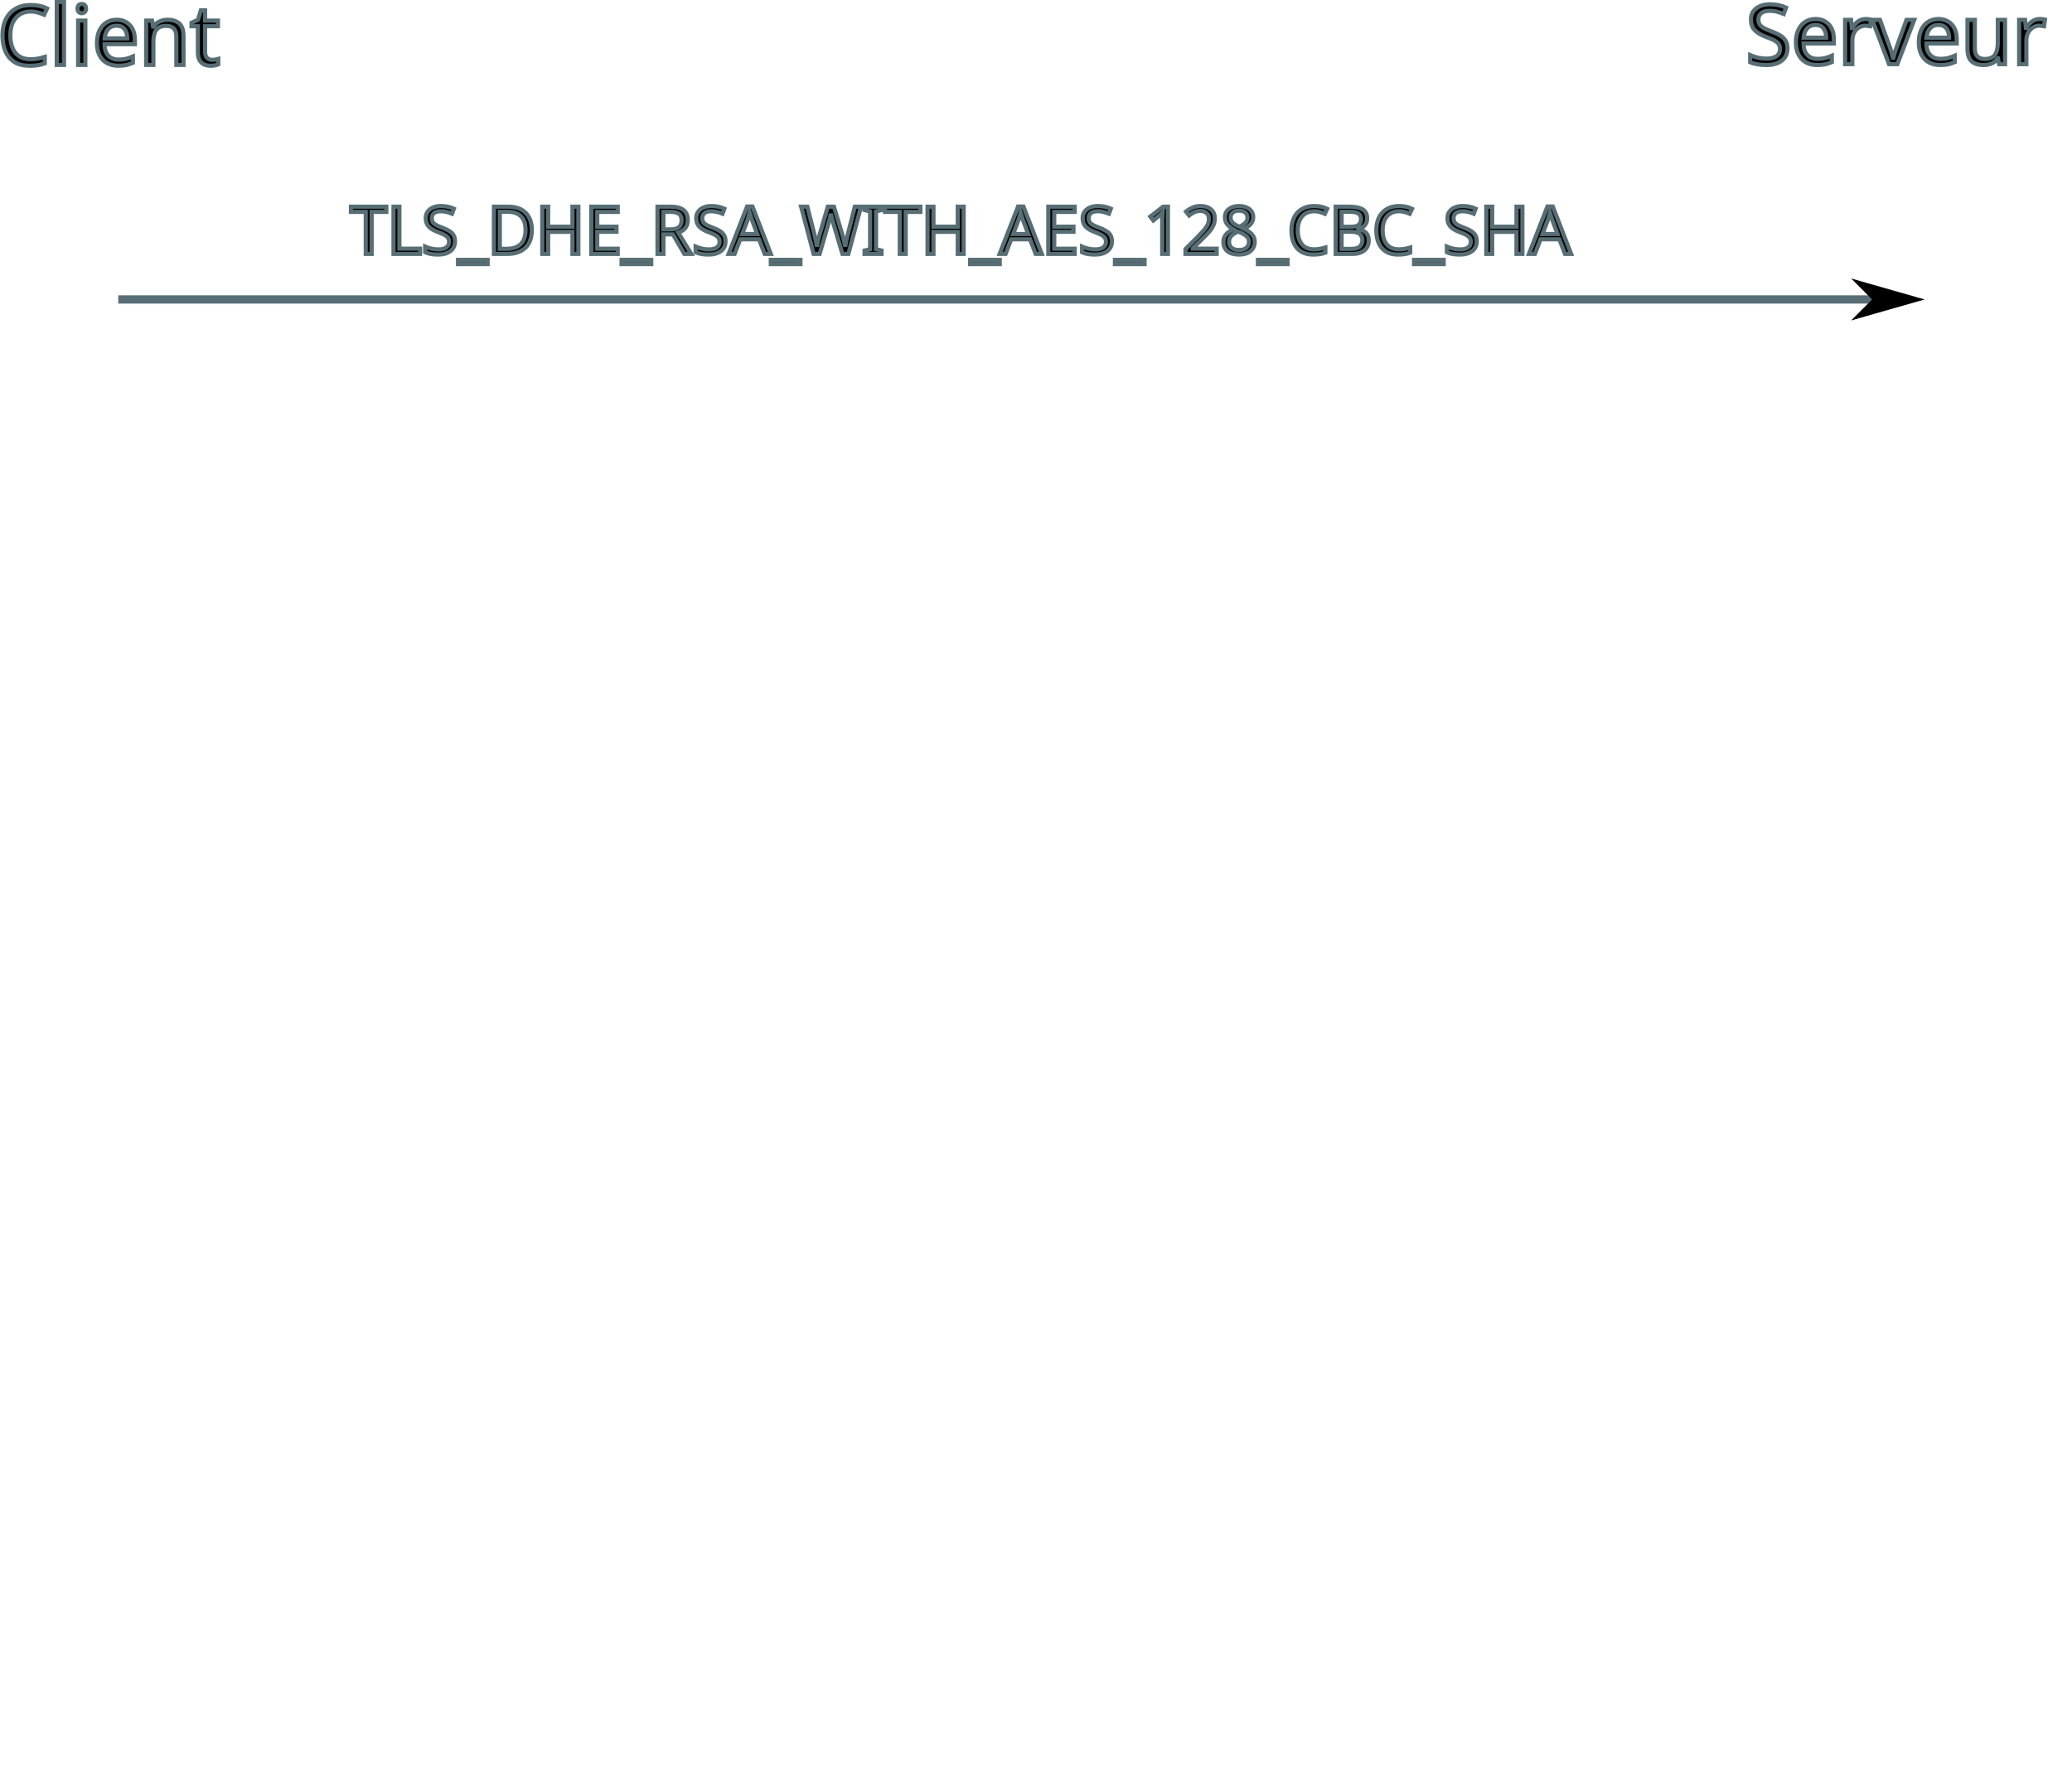
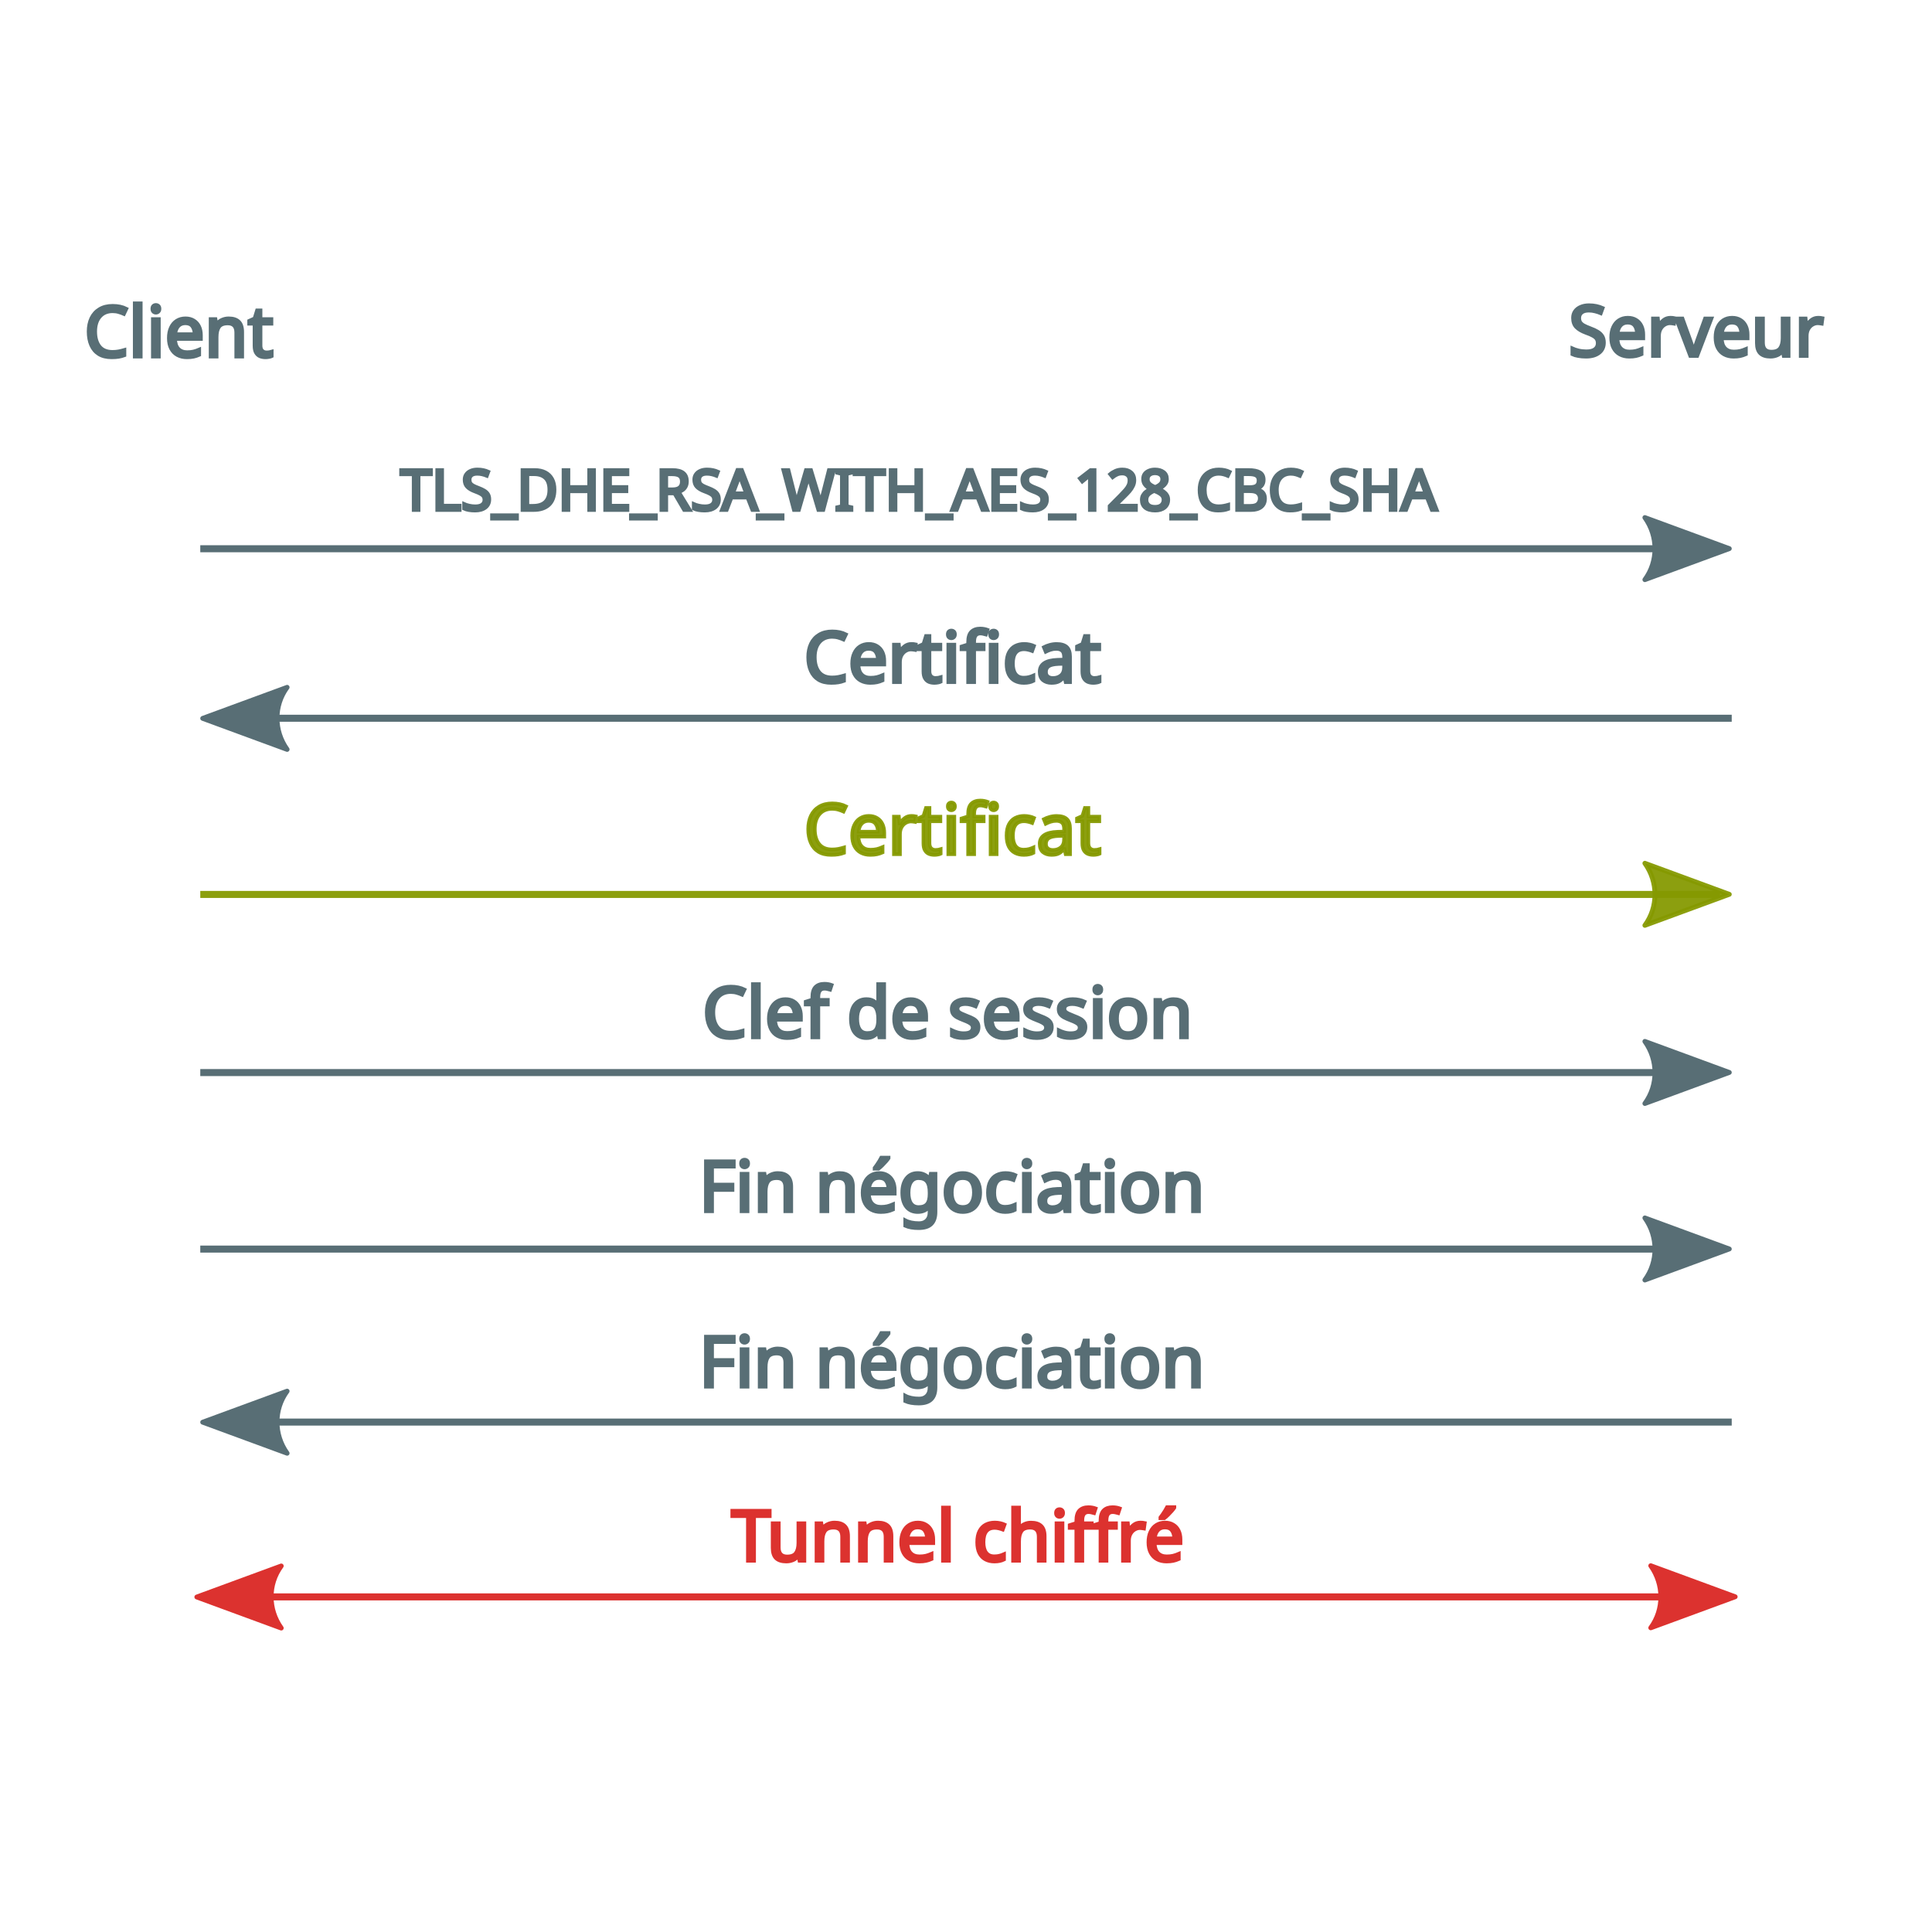
- <svg xmlns="http://www.w3.org/2000/svg" width="500.767" height="429.094" id="svg2985" version="1.1">
+ <svg xmlns="http://www.w3.org/2000/svg" width="550" height="550" id="svg2985" version="1.1">
  <defs id="defs2987">
+     <marker orient="auto" refY="0" refX="0" id="marker10998" style="overflow:visible">
+       <path id="path11000" style="fill:#dc322f;fill-opacity:1;fill-rule:evenodd;stroke:#dc322f;stroke-width:0.625;stroke-linejoin:round;stroke-opacity:1" d="M 8.719,4.034 -2.207,0.016 8.719,-4.002 c -1.745,2.372 -1.735,5.617 -6e-7,8.035 z" transform="matrix(1.1,0,0,1.1,1.1,0)" />
+     </marker>
+     <marker style="overflow:visible" id="marker10820" refX="0" refY="0" orient="auto">
+       <path transform="matrix(-1.1,0,0,-1.1,-1.1,0)" d="M 8.719,4.034 -2.207,0.016 8.719,-4.002 c -1.745,2.372 -1.735,5.617 -6e-7,8.035 z" style="fill:#dc322f;fill-opacity:1;fill-rule:evenodd;stroke:#dc322f;stroke-width:0.625;stroke-linejoin:round;stroke-opacity:1" id="path10822" />
+     </marker>
+     <marker style="overflow:visible" id="marker10648" refX="0" refY="0" orient="auto">
+       <path transform="matrix(1.1,0,0,1.1,1.1,0)" d="M 8.719,4.034 -2.207,0.016 8.719,-4.002 c -1.745,2.372 -1.735,5.617 -6e-7,8.035 z" style="fill:#586e75;fill-opacity:1;fill-rule:evenodd;stroke:#586e75;stroke-width:0.625;stroke-linejoin:round;stroke-opacity:1" id="path10650" />
+     </marker>
+     <marker style="overflow:visible" id="marker10482" refX="0" refY="0" orient="auto">
+       <path transform="matrix(-1.1,0,0,-1.1,-1.1,0)" d="M 8.719,4.034 -2.207,0.016 8.719,-4.002 c -1.745,2.372 -1.735,5.617 -6e-7,8.035 z" style="fill:#586e75;fill-opacity:1;fill-rule:evenodd;stroke:#586e75;stroke-width:0.625;stroke-linejoin:round;stroke-opacity:1" id="path10484" />
+     </marker>
+     <marker style="overflow:visible" id="marker10322" refX="0" refY="0" orient="auto">
+       <path transform="matrix(-1.1,0,0,-1.1,-1.1,0)" d="M 8.719,4.034 -2.207,0.016 8.719,-4.002 c -1.745,2.372 -1.735,5.617 -6e-7,8.035 z" style="fill:#586e75;fill-opacity:1;fill-rule:evenodd;stroke:#586e75;stroke-width:0.625;stroke-linejoin:round;stroke-opacity:1" id="path10324" />
+     </marker>
+     <marker style="overflow:visible" id="marker10162" refX="0" refY="0" orient="auto">
+       <path transform="matrix(-1.1,0,0,-1.1,-1.1,0)" d="M 8.719,4.034 -2.207,0.016 8.719,-4.002 c -1.745,2.372 -1.735,5.617 -6e-7,8.035 z" style="fill:#859900;fill-opacity:0.941;fill-rule:evenodd;stroke:#859900;stroke-width:0.625;stroke-linejoin:round;stroke-opacity:0.941" id="path10164" />
+     </marker>
+     <marker orient="auto" refY="0" refX="0" id="Arrow2Lstart" style="overflow:visible">
+       <path id="path9386" style="fill:#586e75;fill-opacity:1;fill-rule:evenodd;stroke:#586e75;stroke-width:0.625;stroke-linejoin:round;stroke-opacity:1" d="M 8.719,4.034 -2.207,0.016 8.719,-4.002 c -1.745,2.372 -1.735,5.617 -6e-7,8.035 z" transform="matrix(1.1,0,0,1.1,1.1,0)" />
+     </marker>
+     <marker orient="auto" refY="0" refX="0" id="Arrow1Lstart" style="overflow:visible">
+       <path id="path9368" d="M 0,0 5,-5 -12.5,0 5,5 0,0 Z" style="fill:#586e75;fill-opacity:1;fill-rule:evenodd;stroke:#586e75;stroke-width:1pt;stroke-opacity:1" transform="matrix(0.8,0,0,0.8,10,0)" />
+     </marker>
+     <marker style="overflow:visible" id="marker9752" refX="0" refY="0" orient="auto">
+       <path transform="matrix(-1.1,0,0,-1.1,-1.1,0)" d="M 8.719,4.034 -2.207,0.016 8.719,-4.002 c -1.745,2.372 -1.735,5.617 -6e-7,8.035 z" style="fill:#586e75;fill-opacity:1;fill-rule:evenodd;stroke:#586e75;stroke-width:0.625;stroke-linejoin:round;stroke-opacity:1" id="path9754" />
+     </marker>
+     <marker orient="auto" refY="0" refX="0" id="Arrow2Lend" style="overflow:visible">
+       <path id="path9389" style="fill:#586e75;fill-opacity:1;fill-rule:evenodd;stroke:#586e75;stroke-width:0.625;stroke-linejoin:round;stroke-opacity:1" d="M 8.719,4.034 -2.207,0.016 8.719,-4.002 c -1.745,2.372 -1.735,5.617 -6e-7,8.035 z" transform="matrix(-1.1,0,0,-1.1,-1.1,0)" />
+     </marker>
    <marker orient="auto" refY="0" refX="0" id="Arrow1Mstart" style="overflow:visible">
-       <path id="path3783" d="M 0,0 5,-5 -12.5,0 5,5 0,0 z" style="fill-rule:evenodd;stroke:#000000;stroke-width:1pt" transform="matrix(0.4,0,0,0.4,4,0)" />
+       <path id="path3783" d="M 0,0 5,-5 -12.5,0 5,5 0,0 Z" style="fill-rule:evenodd;stroke:#000000;stroke-width:1pt" transform="matrix(0.4,0,0,0.4,4,0)" />
    </marker>
    <marker orient="auto" refY="0" refX="0" id="Arrow1Mend" style="overflow:visible">
-       <path id="path3786" d="M 0,0 5,-5 -12.5,0 5,5 0,0 z" style="fill-rule:evenodd;stroke:#000000;stroke-width:1pt" transform="matrix(-0.4,0,0,-0.4,-4,0)" />
+       <path id="path3786" d="M 0,0 5,-5 -12.5,0 5,5 0,0 Z" style="fill-rule:evenodd;stroke:#000000;stroke-width:1pt" transform="matrix(-0.4,0,0,-0.4,-4,0)" />
    </marker>
    <marker orient="auto" refY="0" refX="0" id="Arrow1Lend" style="overflow:visible">
-       <path id="path3780" d="M 0,0 5,-5 -12.5,0 5,5 0,0 z" style="fill-rule:evenodd;stroke:#000000;stroke-width:1pt" transform="matrix(-0.8,0,0,-0.8,-10,0)" />
+       <path id="path3780" d="M 0,0 5,-5 -12.5,0 5,5 0,0 Z" style="fill-rule:evenodd;stroke:#000000;stroke-width:1pt" transform="matrix(-0.8,0,0,-0.8,-10,0)" />
    </marker>
    <marker orient="auto" refY="0" refX="0" id="Arrow1Mend-7" style="overflow:visible">
-       <path id="path3786-9" d="M 0,0 5,-5 -12.5,0 5,5 0,0 z" style="fill-rule:evenodd;stroke:#000000;stroke-width:1pt" transform="matrix(-0.4,0,0,-0.4,-4,0)" />
+       <path id="path3786-9" d="M 0,0 5,-5 -12.5,0 5,5 0,0 Z" style="fill-rule:evenodd;stroke:#000000;stroke-width:1pt" transform="matrix(-0.4,0,0,-0.4,-4,0)" />
    </marker>
    <marker orient="auto" refY="0" refX="0" id="Arrow1Mstart-1" style="overflow:visible">
-       <path id="path3783-3" d="M 0,0 5,-5 -12.5,0 5,5 0,0 z" style="fill-rule:evenodd;stroke:#000000;stroke-width:1pt" transform="matrix(0.4,0,0,0.4,4,0)" />
+       <path id="path3783-3" d="M 0,0 5,-5 -12.5,0 5,5 0,0 Z" style="fill-rule:evenodd;stroke:#000000;stroke-width:1pt" transform="matrix(0.4,0,0,0.4,4,0)" />
    </marker>
    <marker orient="auto" refY="0" refX="0" id="Arrow1Mend-6" style="overflow:visible">
-       <path id="path3786-90" d="M 0,0 5,-5 -12.5,0 5,5 0,0 z" style="fill-rule:evenodd;stroke:#000000;stroke-width:1pt" transform="matrix(-0.4,0,0,-0.4,-4,0)" />
+       <path id="path3786-90" d="M 0,0 5,-5 -12.5,0 5,5 0,0 Z" style="fill-rule:evenodd;stroke:#000000;stroke-width:1pt" transform="matrix(-0.4,0,0,-0.4,-4,0)" />
    </marker>
    <marker orient="auto" refY="0" refX="0" id="Arrow1Mend-2" style="overflow:visible">
-       <path id="path3786-8" d="M 0,0 5,-5 -12.5,0 5,5 0,0 z" style="fill-rule:evenodd;stroke:#000000;stroke-width:1pt" transform="matrix(-0.4,0,0,-0.4,-4,0)" />
+       <path id="path3786-8" d="M 0,0 5,-5 -12.5,0 5,5 0,0 Z" style="fill-rule:evenodd;stroke:#000000;stroke-width:1pt" transform="matrix(-0.4,0,0,-0.4,-4,0)" />
    </marker>
    <marker orient="auto" refY="0" refX="0" id="Arrow1Mend-63" style="overflow:visible">
-       <path id="path3786-5" d="M 0,0 5,-5 -12.5,0 5,5 0,0 z" style="fill-rule:evenodd;stroke:#000000;stroke-width:1pt" transform="matrix(-0.4,0,0,-0.4,-4,0)" />
+       <path id="path3786-5" d="M 0,0 5,-5 -12.5,0 5,5 0,0 Z" style="fill-rule:evenodd;stroke:#000000;stroke-width:1pt" transform="matrix(-0.4,0,0,-0.4,-4,0)" />
    </marker>
    <marker orient="auto" refY="0" refX="0" id="Arrow1Mstart-16" style="overflow:visible">
-       <path id="path3783-2" d="M 0,0 5,-5 -12.5,0 5,5 0,0 z" style="fill-rule:evenodd;stroke:#000000;stroke-width:1pt" transform="matrix(0.4,0,0,0.4,4,0)" />
+       <path id="path3783-2" d="M 0,0 5,-5 -12.5,0 5,5 0,0 Z" style="fill-rule:evenodd;stroke:#000000;stroke-width:1pt" transform="matrix(0.4,0,0,0.4,4,0)" />
    </marker>
    <marker orient="auto" refY="0" refX="0" id="Arrow1Mstart-6" style="overflow:visible">
-       <path id="path3783-5" d="M 0,0 5,-5 -12.5,0 5,5 0,0 z" style="fill-rule:evenodd;stroke:#000000;stroke-width:1pt" transform="matrix(0.4,0,0,0.4,4,0)" />
+       <path id="path3783-5" d="M 0,0 5,-5 -12.5,0 5,5 0,0 Z" style="fill-rule:evenodd;stroke:#000000;stroke-width:1pt" transform="matrix(0.4,0,0,0.4,4,0)" />
+     </marker>
+     <marker orient="auto" refY="0" refX="0" id="Arrow1Mstart-69" style="overflow:visible">
+       <path id="path3783-4" d="M 0,0 5,-5 -12.5,0 5,5 0,0 Z" style="fill-rule:evenodd;stroke:#000000;stroke-width:1pt" transform="matrix(0.4,0,0,0.4,4,0)" />
+     </marker>
+     <marker orient="auto" refY="0" refX="0" id="Arrow1Mend-1" style="overflow:visible">
+       <path id="path3786-3" d="M 0,0 5,-5 -12.5,0 5,5 0,0 Z" style="fill-rule:evenodd;stroke:#000000;stroke-width:1pt" transform="matrix(-0.4,0,0,-0.4,-4,0)" />
+     </marker>
+     <marker orient="auto" refY="0" refX="0" id="Arrow1Mend-5" style="overflow:visible">
+       <path id="path3786-1" d="M 0,0 5,-5 -12.5,0 5,5 0,0 Z" style="fill-rule:evenodd;stroke:#000000;stroke-width:1pt" transform="matrix(-0.4,0,0,-0.4,-4,0)" />
+     </marker>
+     <marker orient="auto" refY="0" refX="0" id="Arrow1Mend-64" style="overflow:visible">
+       <path id="path3786-55" d="M 0,0 5,-5 -12.5,0 5,5 0,0 Z" style="fill-rule:evenodd;stroke:#000000;stroke-width:1pt" transform="matrix(-0.4,0,0,-0.4,-4,0)" />
+     </marker>
+     <marker orient="auto" refY="0" refX="0" id="Arrow1Mstart-7" style="overflow:visible">
+       <path id="path3783-6" d="M 0,0 5,-5 -12.5,0 5,5 0,0 Z" style="fill-rule:evenodd;stroke:#000000;stroke-width:1pt" transform="matrix(0.4,0,0,0.4,4,0)" />
+     </marker>
+     <marker orient="auto" refY="0" refX="0" id="Arrow1Mstart-77" style="overflow:visible">
+       <path id="path3783-0" d="M 0,0 5,-5 -12.5,0 5,5 0,0 Z" style="fill-rule:evenodd;stroke:#000000;stroke-width:1pt" transform="matrix(0.4,0,0,0.4,4,0)" />
+     </marker>
+     <marker orient="auto" refY="0" refX="0" id="Arrow1Mend-63-7" style="overflow:visible">
+       <path id="path3786-5-4" d="M 0,0 5,-5 -12.5,0 5,5 0,0 Z" style="fill-rule:evenodd;stroke:#000000;stroke-width:1pt" transform="matrix(-0.4,0,0,-0.4,-4,0)" />
    </marker>
  </defs>
-   <g id="layer1" transform="translate(-68.16428,-22.5485)">
-     <text xml:space="preserve" style="font-size:20px;font-style:normal;font-variant:normal;font-weight:normal;font-stretch:normal;text-align:start;line-height:125%;letter-spacing:0px;word-spacing:0px;writing-mode:lr-tb;text-anchor:start;fill:#000000;fill-opacity:1;stroke:#586e75;stroke-opacity:1;font-family:Sans;-inkscape-font-specification:Sans" x="67.541" y="38.244" id="text2993">
-       <tspan id="tspan2995" x="67.541" y="38.244">Client</tspan>
+   <g id="layer1" transform="translate(-68.16428,98.35791)" style="display:inline">
+     <text transform="translate(68.16428,22.54849)" xml:space="preserve" style="display:inline;font-style:normal;font-variant:normal;font-weight:normal;font-stretch:normal;font-size:20px;line-height:125%;font-family:Sans;-inkscape-font-specification:Sans;text-align:start;letter-spacing:0px;word-spacing:0px;writing-mode:lr-tb;text-anchor:start;fill:#586e75;fill-opacity:1;stroke:#586e75;stroke-opacity:1" x="23.994" y="-19.374" id="text2993">
+       <tspan id="tspan2995" x="23.994" y="-19.374">Client</tspan>
    </text>
-     <text xml:space="preserve" style="font-size:20px;font-style:normal;font-variant:normal;font-weight:normal;font-stretch:normal;text-align:start;line-height:125%;letter-spacing:0px;word-spacing:0px;writing-mode:lr-tb;text-anchor:start;fill:#000000;fill-opacity:1;stroke:#586e75;stroke-opacity:1;font-family:Sans;-inkscape-font-specification:Sans" x="490.13" y="38.068" id="text2997">
-       <tspan id="tspan2999" x="490.13" y="38.068">Serveur</tspan>
+     <text transform="translate(68.16428,22.54849)" xml:space="preserve" style="display:inline;font-style:normal;font-variant:normal;font-weight:normal;font-stretch:normal;font-size:20px;line-height:125%;font-family:Sans;-inkscape-font-specification:Sans;text-align:start;letter-spacing:0px;word-spacing:0px;writing-mode:lr-tb;text-anchor:start;fill:#586e75;fill-opacity:1;stroke:#586e75;stroke-opacity:1" x="446.583" y="-19.55" id="text2997">
+       <tspan id="tspan2999" x="446.583" y="-19.55">Serveur</tspan>
    </text>
-     <g id="g5209">
-       <path id="path3003" d="m 96.748,94.927 432.629,0" style="fill:none;stroke:#586e75;stroke-width:2;stroke-linecap:butt;stroke-linejoin:miter;stroke-miterlimit:4;stroke-opacity:1;stroke-dasharray:none;marker-end:url(#Arrow1Mend)" />
-       <text id="text4811" y="83.92" x="152.821" style="font-size:16px;font-style:normal;font-variant:normal;font-weight:normal;font-stretch:normal;text-align:start;line-height:125%;letter-spacing:0px;word-spacing:0px;writing-mode:lr-tb;text-anchor:start;fill:#000000;fill-opacity:1;stroke:#586e75;stroke-opacity:1;font-family:Sans;-inkscape-font-specification:Sans" xml:space="preserve">
-         <tspan y="83.92" x="152.821" id="tspan4813">TLS_DHE_RSA_WITH_AES_128_CBC_SHA</tspan>
-       </text>
-     </g>
+   </g>
+   <g id="layer2" style="display:inline" transform="translate(0,120.9064)">
+     <path style="display:inline;fill:none;fill-opacity:0.992;stroke:#586e75;stroke-width:2;stroke-linecap:butt;stroke-linejoin:miter;stroke-miterlimit:4;stroke-dasharray:none;stroke-opacity:1;marker-end:url(#Arrow2Lend)" d="m 57.014,35.309 432.629,0" id="path3003" />
+     <text xml:space="preserve" style="display:inline;font-style:normal;font-variant:normal;font-weight:normal;font-stretch:normal;font-size:16px;line-height:125%;font-family:Sans;-inkscape-font-specification:Sans;text-align:start;letter-spacing:0px;word-spacing:0px;writing-mode:lr-tb;text-anchor:start;fill:#586e75;fill-opacity:1;stroke:#586e75;stroke-opacity:1" x="114.008" y="24.302" id="text4811">
+       <tspan id="tspan4813" x="114.008" y="24.302">TLS_DHE_RSA_WITH_AES_128_CBC_SHA</tspan>
+     </text>
+   </g>
+   <g id="layer3" style="display:inline" transform="translate(0,120.9064)">
+     <path style="display:inline;fill:none;stroke:#586e75;stroke-width:2;stroke-linecap:butt;stroke-linejoin:miter;stroke-miterlimit:4;stroke-dasharray:none;stroke-opacity:1;marker-start:url(#Arrow2Lstart);marker-end:none" d="m 60.357,83.562 432.629,0" id="path3003-7-2" />
+     <text xml:space="preserve" style="display:inline;font-style:normal;font-variant:normal;font-weight:normal;font-stretch:normal;font-size:20px;line-height:125%;font-family:Sans;-inkscape-font-specification:Sans;text-align:start;letter-spacing:0px;word-spacing:0px;writing-mode:lr-tb;text-anchor:start;fill:#586e75;fill-opacity:1;stroke:#586e75;stroke-opacity:1" x="228.843" y="73.312" id="text4839">
+       <tspan id="tspan4841" x="228.843" y="73.312">Certificat</tspan>
+     </text>
+   </g>
+   <g id="layer4" style="display:inline" transform="translate(0,120.9064)">
+     <path style="display:inline;fill:none;stroke:#859900;stroke-width:2;stroke-linecap:butt;stroke-linejoin:miter;stroke-miterlimit:4;stroke-dasharray:none;stroke-opacity:0.941;marker-end:url(#marker10162)" d="m 57.014,133.72 432.629,0" id="path3003-4" />
+     <text xml:space="preserve" style="display:inline;font-style:normal;font-variant:normal;font-weight:normal;font-stretch:normal;font-size:20px;line-height:125%;font-family:Sans;-inkscape-font-specification:Sans;text-align:start;letter-spacing:0px;word-spacing:0px;writing-mode:lr-tb;text-anchor:start;fill:#859900;fill-opacity:0.941;stroke:#859900;stroke-opacity:0.941" x="228.843" y="122.274" id="text4839-7">
+       <tspan id="tspan4841-8" x="228.843" y="122.274">Certificat</tspan>
+     </text>
+   </g>
+   <g id="layer5" style="display:inline" transform="translate(0,120.9064)">
+     <path style="display:inline;fill:none;stroke:#586e75;stroke-width:2;stroke-linecap:butt;stroke-linejoin:miter;stroke-miterlimit:4;stroke-dasharray:none;stroke-opacity:1;marker-end:url(#marker10322)" d="m 57.014,184.432 432.629,0" id="path3003-4-5" />
+     <text xml:space="preserve" style="display:inline;font-style:normal;font-variant:normal;font-weight:normal;font-stretch:normal;font-size:20px;line-height:125%;font-family:Sans;-inkscape-font-specification:Sans;text-align:start;letter-spacing:0px;word-spacing:0px;writing-mode:lr-tb;text-anchor:start;fill:#586e75;fill-opacity:1;stroke:#586e75;stroke-opacity:1" x="199.966" y="174.432" id="text5171">
+       <tspan id="tspan5173" x="199.966" y="174.432">Clef de session</tspan>
+     </text>
+   </g>
+   <g id="layer6" style="display:inline" transform="translate(0,120.9064)">
+     <path style="display:inline;fill:none;stroke:#586e75;stroke-width:2;stroke-linecap:butt;stroke-linejoin:miter;stroke-miterlimit:4;stroke-dasharray:none;stroke-opacity:1;marker-end:url(#marker10482)" d="m 57.014,234.683 432.629,0" id="path3003-4-5-4" />
+     <text xml:space="preserve" style="display:inline;font-style:normal;font-variant:normal;font-weight:normal;font-stretch:normal;font-size:20px;line-height:125%;font-family:Sans;-inkscape-font-specification:Sans;text-align:start;letter-spacing:0px;word-spacing:0px;writing-mode:lr-tb;text-anchor:start;fill:#586e75;fill-opacity:1;stroke:#586e75;stroke-opacity:1" x="198.999" y="223.944" id="text5175">
+       <tspan id="tspan5177" x="198.999" y="223.944">Fin négociation</tspan>
+     </text>
+   </g>
+   <g id="layer7" style="display:inline" transform="translate(0,120.9064)">
+     <path style="display:inline;fill:none;stroke:#586e75;stroke-width:2;stroke-linecap:butt;stroke-linejoin:miter;stroke-miterlimit:4;stroke-dasharray:none;stroke-opacity:1;marker-start:url(#marker10648);marker-end:none" d="m 60.357,283.928 432.629,0" id="path3003-7-2-9" />
+     <text xml:space="preserve" style="display:inline;font-style:normal;font-variant:normal;font-weight:normal;font-stretch:normal;font-size:20px;line-height:125%;font-family:Sans;-inkscape-font-specification:Sans;text-align:start;letter-spacing:0px;word-spacing:0px;writing-mode:lr-tb;text-anchor:start;fill:#586e75;fill-opacity:1;stroke:#586e75;stroke-opacity:1" x="198.999" y="273.872" id="text5175-6">
+       <tspan id="tspan5177-0" x="198.999" y="273.872">Fin négociation</tspan>
+     </text>
+   </g>
+   <g id="layer8" style="display:inline" transform="translate(0,120.9064)">
+     <path style="display:inline;fill:none;stroke:#dc322f;stroke-width:2;stroke-linecap:butt;stroke-linejoin:miter;stroke-miterlimit:4;stroke-dasharray:none;stroke-opacity:1;marker-start:url(#marker10998);marker-end:url(#marker10820)" d="m 58.686,333.695 432.629,0" id="path3003-7-2-8" />
+     <text xml:space="preserve" style="display:inline;font-style:normal;font-variant:normal;font-weight:normal;font-stretch:normal;font-size:20px;line-height:125%;font-family:Sans;-inkscape-font-specification:Sans;text-align:start;letter-spacing:0px;word-spacing:0px;writing-mode:lr-tb;text-anchor:start;fill:#dc322f;fill-opacity:1;stroke:#dc322f;stroke-opacity:1" x="208.237" y="323.44" id="text5200">
+       <tspan id="tspan5202" x="208.237" y="323.44">Tunnel chiffré</tspan>
+     </text>
  </g>
</svg>
